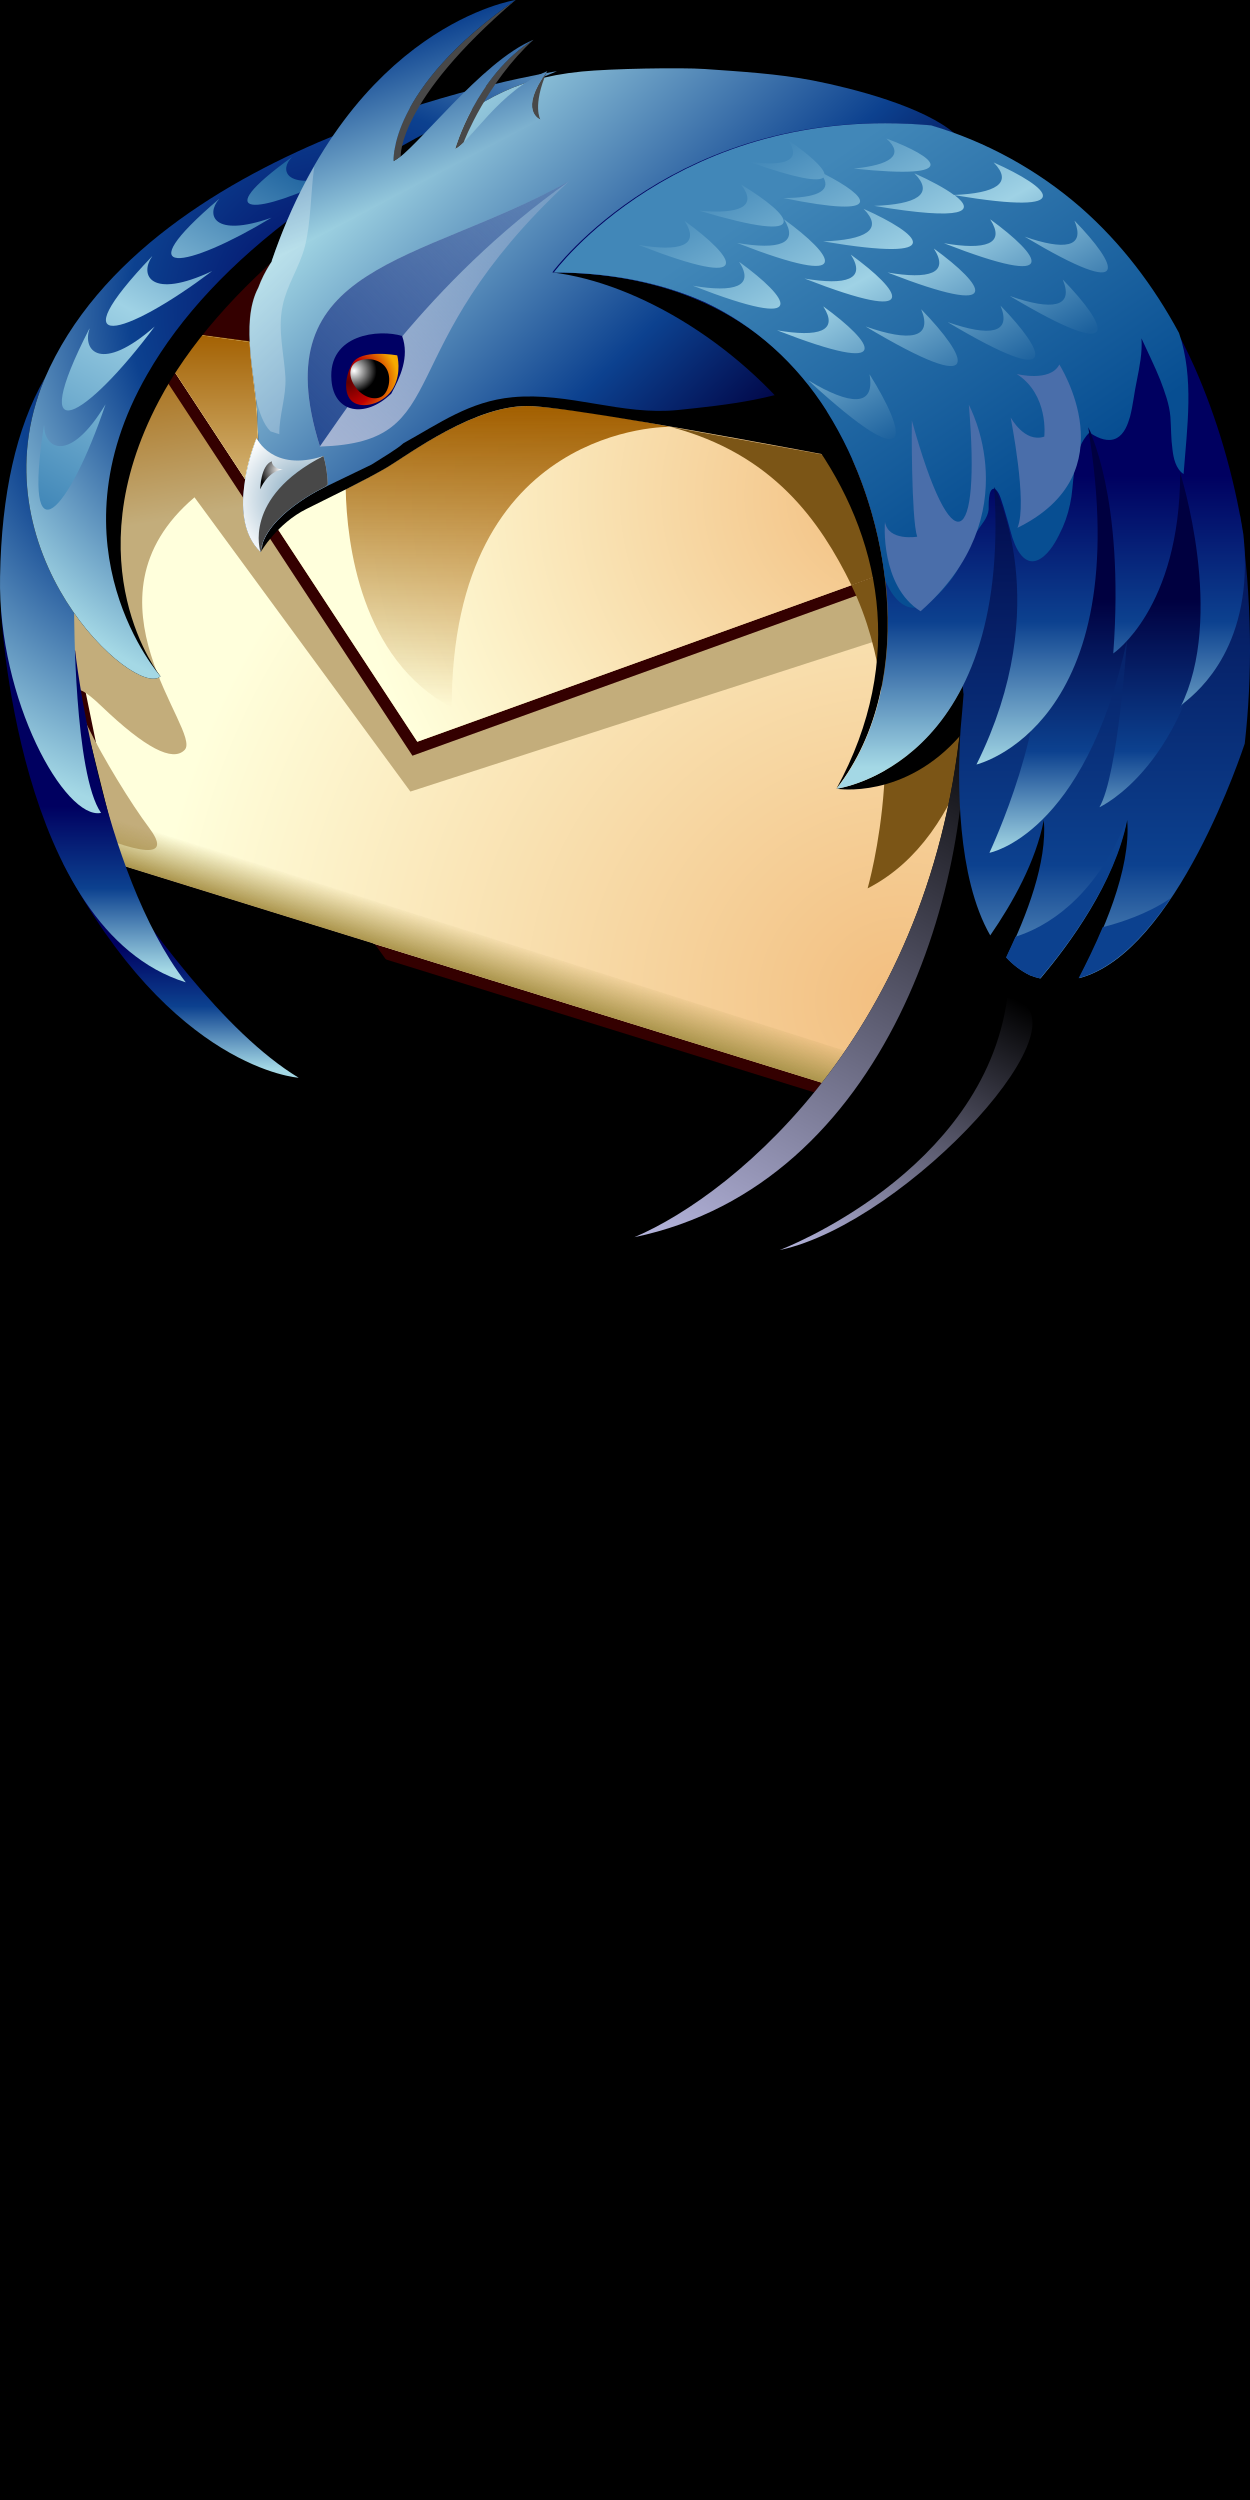
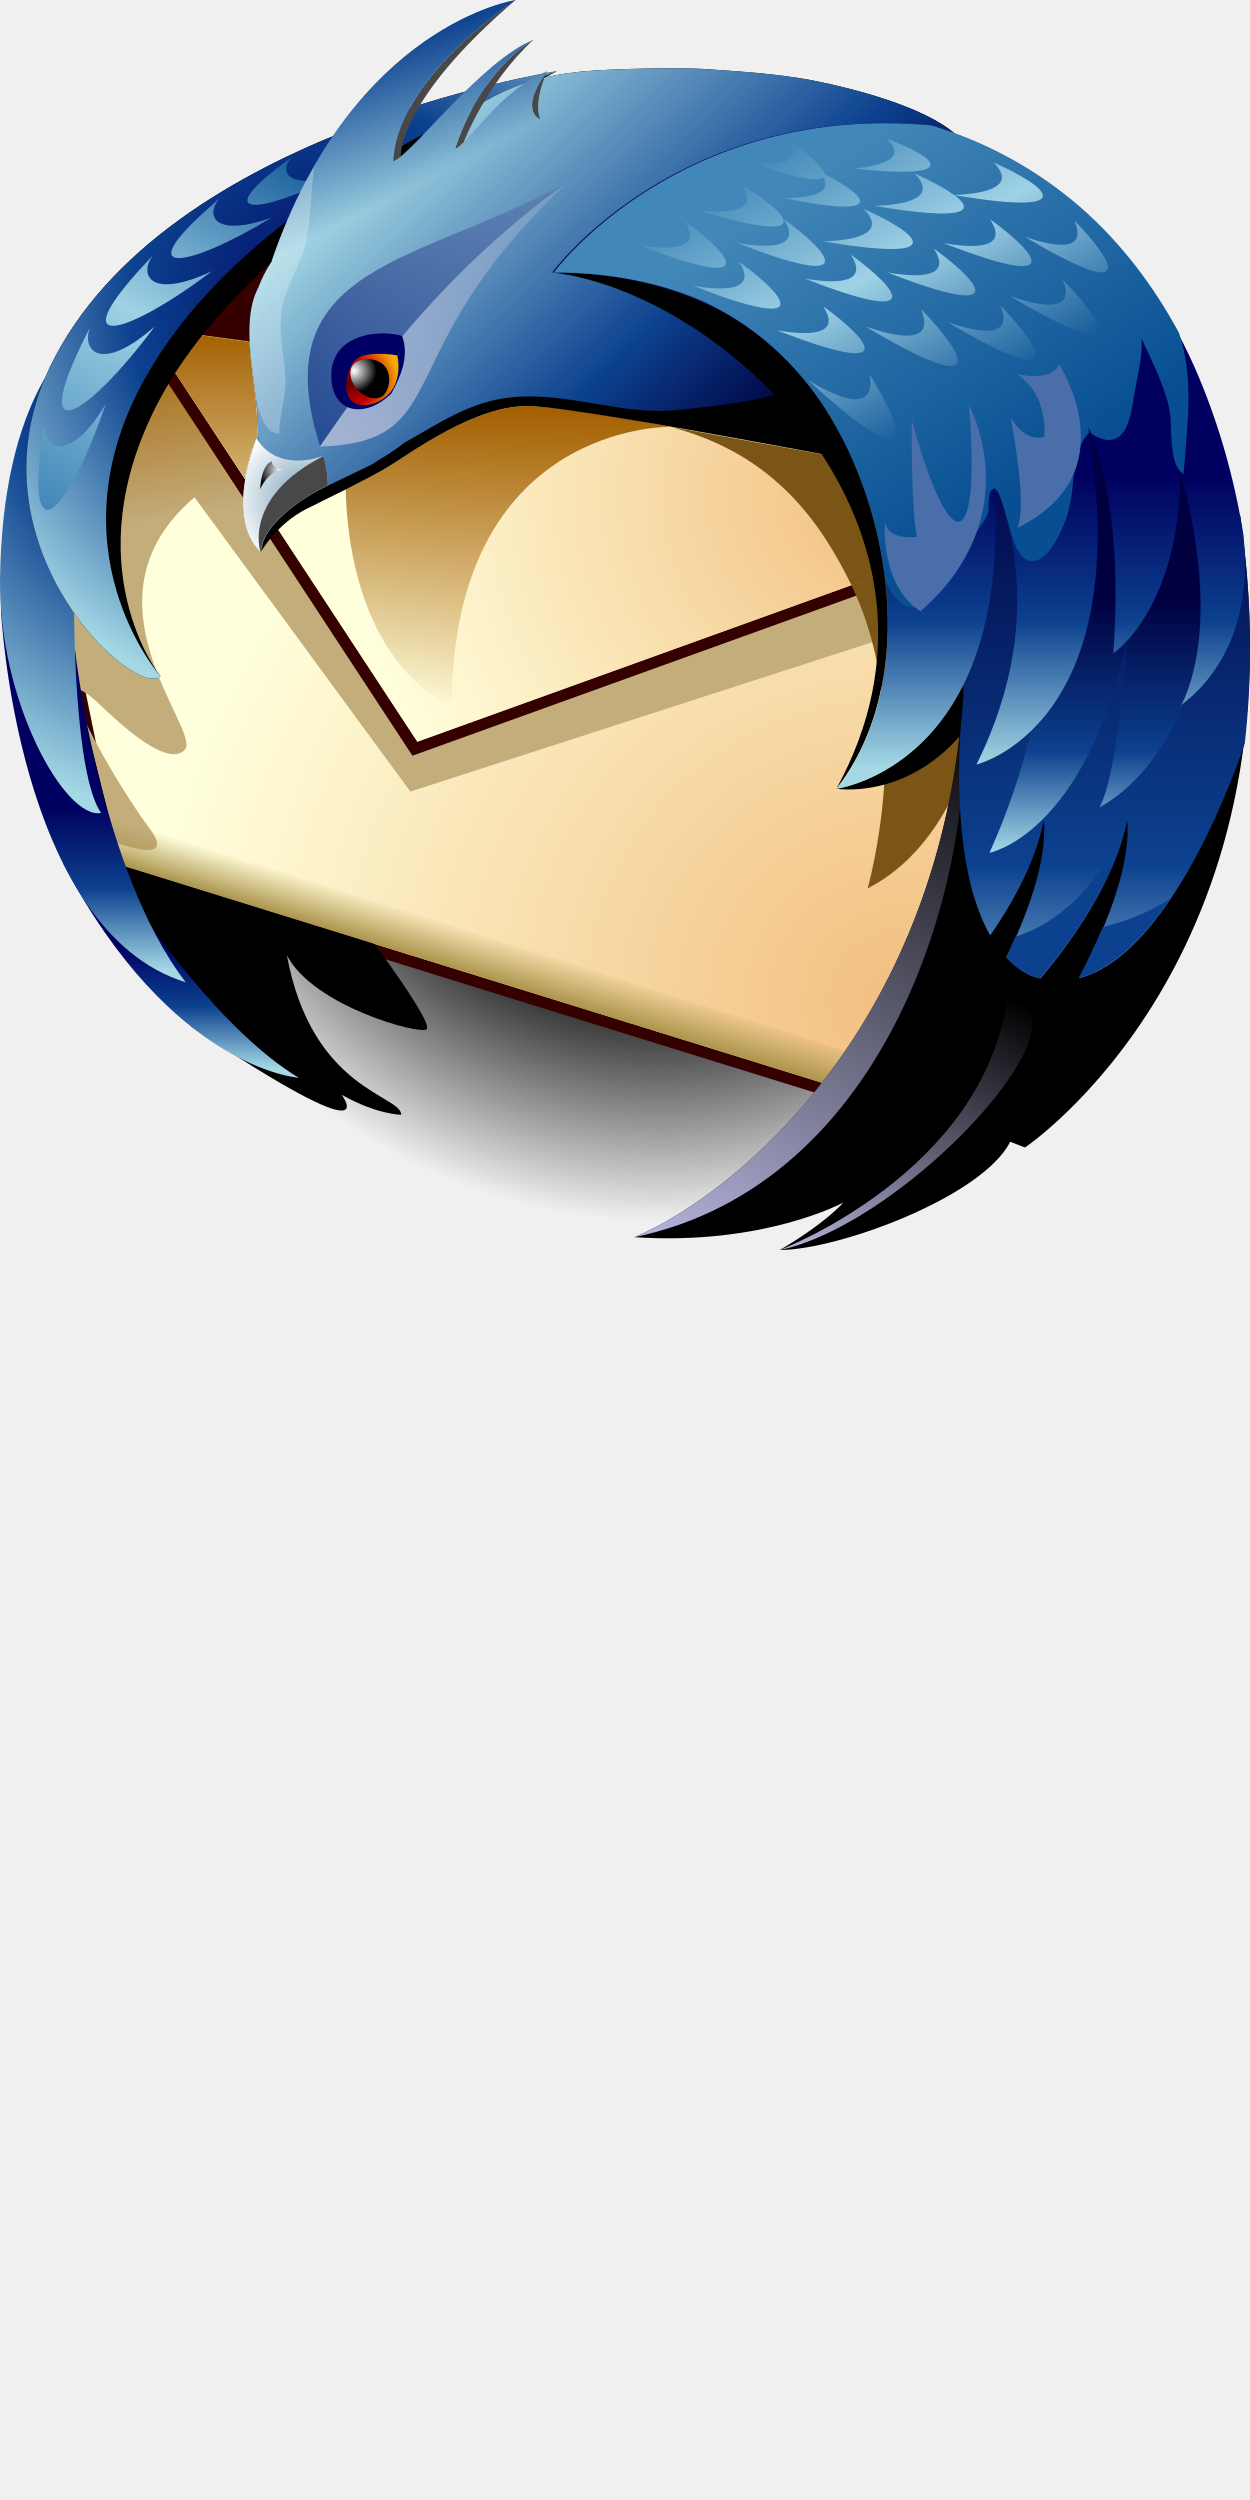
<svg xmlns="http://www.w3.org/2000/svg" width="64" height="128" id="svg2" version="1.0">
  <defs id="defs254" />
  <radialGradient id="XMLID_1_" gradientUnits="userSpaceOnUse" cx="111.25" cy="123.5" r="91" fx="111.25" fy="123.5" gradientTransform="matrix(0.3042415,0,0,0.2915719,-0.00599944,0)">
    <stop offset="0.00" style="stop-color:#000000;" id="stop5" />
    <stop offset="0.50" style="stop-color:#000000;" id="stop7" />
    <stop offset="1.00" style="stop-color:#000000; stop-opacity:0.00;" id="stop9" />
  </radialGradient>
  <radialGradient id="XMLID_2_" gradientUnits="userSpaceOnUse" cx="151.75" cy="175.67" r="126.3" fx="151.75" fy="175.67" gradientTransform="matrix(0.3042415,0,0,0.2915719,-0.00599944,0)">
    <stop offset="0.00" style="stop-color:#f2be7f;" id="stop12" />
    <stop offset="1.00" style="stop-color:#ffffdc;" id="stop14" />
  </radialGradient>
  <linearGradient id="XMLID_3_" gradientUnits="userSpaceOnUse" x1="100.13" y1="79.08" x2="94.45" y2="45.62" gradientTransform="matrix(0.3042415,0,0,0.2915719,-0.00599944,0)">
    <stop offset="0.00" style="stop-color:#c3ad7b;" id="stop17" />
    <stop offset="1.00" style="stop-color:#a25f00;" id="stop19" />
  </linearGradient>
  <radialGradient id="XMLID_4_" gradientUnits="userSpaceOnUse" cx="149.75" cy="87" r="90.87" fx="149.75" fy="87" gradientTransform="matrix(0.3042415,0,0,0.2915719,-0.00599944,0)">
    <stop offset="0.00" style="stop-color:#f2be7f;" id="stop22" />
    <stop offset="1.00" style="stop-color:#ffffdc;" id="stop24" />
  </radialGradient>
  <linearGradient id="XMLID_5_" gradientUnits="userSpaceOnUse" x1="80.16" y1="171.37" x2="82.47" y2="164.25" gradientTransform="matrix(0.3042415,0,0,0.2915719,-0.00599944,0)">
    <stop offset="0.00" style="stop-color:#aa944b;" id="stop27" />
    <stop offset="1.00" style="stop-color:#aa944b; stop-opacity:0.00;" id="stop29" />
  </linearGradient>
  <linearGradient id="XMLID_6_" gradientUnits="userSpaceOnUse" x1="34.92" y1="84.02" x2="34.92" y2="58.06" gradientTransform="matrix(0.3042415,0,0,0.2915719,-0.00599944,0)">
    <stop offset="0.01" style="stop-color:#d2b170;" id="stop32" />
    <stop offset="1.00" style="stop-color:#a25f00;" id="stop34" />
  </linearGradient>
  <linearGradient id="XMLID_7_" gradientUnits="userSpaceOnUse" x1="85.49" y1="124.25" x2="85.49" y2="71.33" gradientTransform="matrix(0.3042415,0,0,0.2915719,-0.00599944,0)">
    <stop offset="0.00" style="stop-color:#a25f00; stop-opacity:0.00;" id="stop37" />
    <stop offset="1.00" style="stop-color:#a25f00;" id="stop39" />
  </linearGradient>
  <linearGradient id="XMLID_8_" gradientUnits="userSpaceOnUse" x1="29.23" y1="187.64" x2="29.23" y2="165.83" gradientTransform="matrix(0.3042415,0,0,0.2915719,-0.00599944,0)">
    <stop offset="0.00" style="stop-color:#a4d8e5;" id="stop42" />
    <stop offset="0.50" style="stop-color:#0c418f;" id="stop44" />
    <stop offset="1.00" style="stop-color:#000060;" id="stop46" />
  </linearGradient>
  <linearGradient id="XMLID_9_" gradientUnits="userSpaceOnUse" x1="15.71" y1="170.38" x2="15.71" y2="141.59" gradientTransform="matrix(0.3042415,0,0,0.2915719,-0.00599944,0)">
    <stop offset="0.00" style="stop-color:#a4d8e5;" id="stop49" />
    <stop offset="0.50" style="stop-color:#0c418f;" id="stop51" />
    <stop offset="1.00" style="stop-color:#000060;" id="stop53" />
  </linearGradient>
  <radialGradient id="XMLID_10_" gradientUnits="userSpaceOnUse" cx="41.75" cy="67" r="77.83" fx="41.75" fy="67" gradientTransform="matrix(0.3042415,0,0,0.2915719,-0.00599944,0)">
    <stop offset="0.00" style="stop-color:#000060;" id="stop56" />
    <stop offset="0.50" style="stop-color:#0c418f;" id="stop58" />
    <stop offset="1.00" style="stop-color:#a4d8e5;" id="stop60" />
  </radialGradient>
  <radialGradient id="XMLID_11_" gradientUnits="userSpaceOnUse" cx="57.5" cy="54.25" r="71.42" fx="57.5" fy="54.25" gradientTransform="matrix(0.3042415,0,0,0.2915719,-0.00599944,0)">
    <stop offset="0.00" style="stop-color:#000060;" id="stop63" />
    <stop offset="0.50" style="stop-color:#0c418f;" id="stop65" />
    <stop offset="1.00" style="stop-color:#a4d8e5;" id="stop67" />
  </radialGradient>
  <linearGradient id="XMLID_12_" gradientUnits="userSpaceOnUse" x1="46.73" y1="25.34" x2="9.22" y2="90.3" gradientTransform="matrix(0.3042415,0,0,0.2915719,-0.00599944,0)">
    <stop offset="0.01" style="stop-color:#1b609d;" id="stop70" />
    <stop offset="0.50" style="stop-color:#9fd2e5;" id="stop72" />
    <stop offset="1.00" style="stop-color:#4187b8;" id="stop74" />
  </linearGradient>
  <linearGradient id="XMLID_13_" gradientUnits="userSpaceOnUse" x1="66.43" y1="24.35" x2="123.46" y2="81.38" gradientTransform="matrix(0.3042415,0,0,0.2915719,-0.00599944,0)">
    <stop offset="0.00" style="stop-color:#a4d8e5;" id="stop77" />
    <stop offset="0.67" style="stop-color:#0c418f;" id="stop79" />
    <stop offset="1.00" style="stop-color:#000040;" id="stop81" />
  </linearGradient>
  <linearGradient id="XMLID_14_" gradientUnits="userSpaceOnUse" x1="71.55" y1="36.5" x2="61.5" y2="8.88" gradientTransform="matrix(0.3042415,0,0,0.2915719,-0.00599944,0)">
    <stop offset="0.00" style="stop-color:#a4d8e5;" id="stop84" />
    <stop offset="1.00" style="stop-color:#0c418f;" id="stop86" />
  </linearGradient>
  <linearGradient id="XMLID_15_" gradientUnits="userSpaceOnUse" x1="115.05" y1="222.04" x2="170.24" y2="126.46" gradientTransform="matrix(0.3042415,0,0,0.2915719,-0.00599944,0)">
    <stop offset="0.01" style="stop-color:#b4b4dc;" id="stop89" />
    <stop offset="1.00" style="stop-color:#000000;" id="stop91" />
  </linearGradient>
  <linearGradient id="XMLID_16_" gradientUnits="userSpaceOnUse" x1="139.21" y1="224.1" x2="168.19" y2="173.9" gradientTransform="matrix(0.3042415,0,0,0.2915719,-0.00599944,0)">
    <stop offset="0.01" style="stop-color:#b4b4dc;" id="stop94" />
    <stop offset="1.00" style="stop-color:#000000;" id="stop96" />
  </linearGradient>
  <linearGradient id="XMLID_17_" gradientUnits="userSpaceOnUse" x1="185.79" y1="171.82" x2="185.79" y2="72.25" gradientTransform="matrix(0.3042415,0,0,0.2915719,-0.00599944,0)">
    <stop offset="0.00" style="stop-color:#6498c1;" id="stop99" />
    <stop offset="0.20" style="stop-color:#0c418f;" id="stop101" />
    <stop offset="1.00" style="stop-color:#000040;" id="stop103" />
  </linearGradient>
  <linearGradient id="XMLID_18_" gradientUnits="userSpaceOnUse" x1="185.2" y1="149.75" x2="185.2" y2="60.68" gradientTransform="matrix(0.3042415,0,0,0.2915719,-0.00599944,0)">
    <stop offset="0.00" style="stop-color:#a4d8e5;" id="stop106" />
    <stop offset="0.20" style="stop-color:#0c418f;" id="stop108" />
    <stop offset="0.50" style="stop-color:#000040;" id="stop110" />
  </linearGradient>
  <linearGradient id="XMLID_19_" gradientUnits="userSpaceOnUse" x1="151.2" y1="134.73" x2="151.2" y2="83.48" gradientTransform="matrix(0.3042415,0,0,0.2915719,-0.00599944,0)">
    <stop offset="0.00" style="stop-color:#a4d8e5;" id="stop113" />
    <stop offset="0.50" style="stop-color:#0c418f;" id="stop115" />
    <stop offset="1.00" style="stop-color:#000060;" id="stop117" />
  </linearGradient>
  <linearGradient id="XMLID_20_" gradientUnits="userSpaceOnUse" x1="132.09" y1="33.56" x2="171.09" y2="88.06" gradientTransform="matrix(0.3042415,0,0,0.2915719,-0.00599944,0)">
    <stop offset="0.00" style="stop-color:#4187b8;" id="stop120" />
    <stop offset="1.00" style="stop-color:#074e92;" id="stop122" />
  </linearGradient>
  <linearGradient id="XMLID_21_" gradientUnits="userSpaceOnUse" x1="162.21" y1="71.09" x2="134.68" y2="23.41" gradientTransform="matrix(0.3042415,0,0,0.2915719,-0.00599944,0)">
    <stop offset="0.01" style="stop-color:#1b609d;" id="stop125" />
    <stop offset="0.50" style="stop-color:#9fd2e5;" id="stop127" />
    <stop offset="1.00" style="stop-color:#4187b8;" id="stop129" />
  </linearGradient>
  <linearGradient id="XMLID_22_" gradientUnits="userSpaceOnUse" x1="50.32" y1="74.9" x2="94.57" y2="30.65" gradientTransform="matrix(0.3042415,0,0,0.2915719,-0.00599944,0)">
    <stop offset="0.00" style="stop-color:#a5b4d3;" id="stop132" />
    <stop offset="1.00" style="stop-color:#a5b4d3; stop-opacity:0.33;" id="stop134" />
  </linearGradient>
  <linearGradient id="XMLID_23_" gradientUnits="userSpaceOnUse" x1="48.16" y1="72.75" x2="92.41" y2="28.5" gradientTransform="matrix(0.3042415,0,0,0.2915719,-0.00599944,0)">
    <stop offset="0.00" style="stop-color:#264b92;" id="stop137" />
    <stop offset="1.00" style="stop-color:#264b92; stop-opacity:0.33;" id="stop139" />
  </linearGradient>
  <radialGradient id="eye_2_" gradientUnits="userSpaceOnUse" cx="58.58" cy="67.17" r="8.51" fx="58.58" fy="67.17" gradientTransform="matrix(0.3042415,0,0,0.2915719,-0.00599944,0)">
    <stop offset="0.00" style="stop-color:#600000;" id="stop142" />
    <stop offset="0.50" style="stop-color:#c00000;" id="stop144" />
    <stop offset="1.00" style="stop-color:#f6aa00;" id="stop146" />
  </radialGradient>
  <radialGradient id="pupil_1_" gradientUnits="userSpaceOnUse" cx="59.61" cy="65.11" r="3.8" fx="59.61" fy="65.11" gradientTransform="matrix(0.3042415,0,0,0.2915719,-0.00599944,0)">
    <stop offset="0.01" style="stop-color:#ffffff;" id="stop149" />
    <stop offset="1.00" style="stop-color:#000000;" id="stop151" />
  </radialGradient>
  <radialGradient id="XMLID_24_" gradientUnits="userSpaceOnUse" cx="51.5" cy="87.5" r="12.97" fx="51.5" fy="87.5" gradientTransform="matrix(0.3042415,0,0,0.2915719,-0.00599944,0)">
    <stop offset="0.00" style="stop-color:#769eb8;" id="stop154" />
    <stop offset="1.00" style="stop-color:#ffffff;" id="stop156" />
  </radialGradient>
  <radialGradient id="XMLID_25_" gradientUnits="userSpaceOnUse" cx="47.25" cy="82.5" r="3.78" fx="47.25" fy="82.5" gradientTransform="matrix(0.3042415,0,0,0.2915719,-0.00599944,0)">
    <stop offset="0.01" style="stop-color:#ffffff;" id="stop159" />
    <stop offset="1.00" style="stop-color:#000000;" id="stop161" />
  </radialGradient>
-   <rect style="fill:#000000;fill-opacity:1;stroke:none" id="rect3916" width="64" height="128" x="0" y="0" />
  <path d="m 61.527,36.009 c 0,14.654 -12.395,26.533 -27.677,26.533 -15.282,0 -27.692,-11.879 -27.692,-26.533 0,-14.654 12.395,-26.533 27.686,-26.533 15.291,0 27.683,11.879 27.683,26.533 z" id="path163" style="fill:url(#XMLID_1_);stroke:none" />
  <path d="M 9.325,15.095 1.549,24.635 5.674,44.753 43.64,56.536 52.722,41.75 50.06,19.597 20.911,6.706 l -11.373,8.129 -0.213,0.26 z" id="path165" style="fill:#340000;stroke:none" />
  <path d="M 50.398,27.51 21.367,37.977 8.023,17.64 2.2,24.784 6.201,44.304 43.364,55.836 52.095,41.622 50.398,27.51 z" id="path167" style="fill:url(#XMLID_2_);stroke:none" />
  <path d="M 21.011,40.528 9.958,25.463 c -6.185,5.248 0.405,11.954 -0.499,12.928 -0.611,0.647 -2.032,-0.098 -4.265,-2.236 -3.35,-3.207 0.608,3.79 2.434,6.219 1.217,1.621 -0.236,1.524 -4.36,-0.292 L 2.048,23.034 7.448,16.765 61.171,23.909 45.35,32.656 21.011,40.528 z" id="path169" style="fill:url(#XMLID_3_);stroke:none" />
  <path d="M 59.777,24.128 21.367,37.977 7.448,16.765 6.934,17.074 21.117,38.692 59.99,24.673 l -0.213,-0.545 z" id="path171" style="fill:#340000;stroke:none" />
  <path d="M 50.398,27.51 49.823,22.728 8.604,16.929 8.385,17.194 8.023,17.64 21.367,37.977 50.398,27.51 z" id="path173" style="fill:url(#XMLID_4_);stroke:none" />
  <path d="m 6.201,44.304 37.163,11.532 1.028,-1.677 -38.693,-12.307 0.502,2.452 z" id="path175" style="fill:url(#XMLID_5_);stroke:none" />
  <path d="m 50.404,22.454 -0.581,0.274 0.575,4.782 -6.809,2.455 c 3.359,6.896 0.824,15.52 0.834,15.52 5.206,-2.668 6.569,-10.322 6.821,-16.141 l -0.84,-6.89 z" id="path177" style="fill:#7b5516;stroke:none" />
  <path d="m 34.312,21.853 c 5.251,1.37 7.667,4.805 9.285,8.112 L 50.401,27.51 49.826,22.728 44.392,21.964 44.033,23.617 34.312,21.853 z" id="path179" style="fill:#7b5516;stroke:none" />
  <path d="m 12.772,17.515 -4.168,-0.586 -0.219,0.265 -0.362,0.446 4.5,6.858 0.024,-0.003 c 0.198,-1.155 0.581,-2.067 0.59,-2.067 0.009,0 0.021,0.055 0.076,0.146 l -0.058,-1.271 c -0.024,-1.032 -0.316,-2.435 -0.374,-3.788 l -0.009,0 z" id="path181" style="fill:url(#XMLID_6_);stroke:none" />
  <path d="m 34.312,21.853 c 0,0 -4.122,-0.86 -7.004,-1.055 -2.881,-0.195 -6.474,2.531 -7.606,3.184 -0.602,0.347 -1.281,0.7 -2.002,1.067 0.058,2.744 0.751,8.695 5.428,11.179 C 23.117,21.649 34.312,21.853 34.322,21.853 l -0.009,0 z" id="path183" style="fill:url(#XMLID_7_);stroke:none" />
  <path d="M 19.082,48.302 6.201,44.304 4.673,38.17 1.972,37.321 c 0,0 2.814,8.456 7.831,15.249 10.171,6.794 7.685,3.484 7.694,3.484 1.819,1.02 3.036,1.02 3.045,1.02 -0.006,-1.02 -4.57,-1.239 -5.854,-8.164 1.363,2.624 6.839,4.082 7.153,3.79 0.201,-0.194 -0.667,-1.628 -2.604,-4.301 l -0.155,-0.099 z" id="path185" style="fill:#000000;stroke:none" />
  <path d="m 15.282,55.18 c 0,0 -6.496,-0.423 -12.024,-10.928 -3.265,-10.867 4.308,6.251 12.033,10.928 l -0.009,0 z" id="path187" style="fill:url(#XMLID_8_);stroke:none" />
  <path d="m 0.046,31.21 c 0,0 0.785,16.389 9.465,19.086 C 5.093,44.538 3.84,33.312 3.849,33.312 L 0.046,31.21 z" id="path189" style="fill:url(#XMLID_9_);stroke:none" />
  <path d="m 5.166,41.622 c -1.825,0.364 -5.285,-5.759 -5.163,-12.1 0.073,-4.228 0.831,-7.605 2.273,-10.132 l 1.521,12.027 c 0,0 0,8.237 1.378,10.205 l -0.009,0 z" id="path191" style="fill:url(#XMLID_10_);stroke:none" />
  <path d="m 28.517,3.645 c 0,0 -20.841,3.207 -26.232,15.745 -3.697,8.858 4.67,16.439 5.933,15.235 -0.006,0 -4.542,-5.659 -0.073,-14.115 C 11.118,14.872 17.909,9.251 28.517,3.645 z" id="path193" style="fill:#000000;stroke:none" />
  <path d="m 28.517,3.645 c 0,0 -20.841,3.207 -26.232,15.745 -3.697,8.858 4.67,16.439 5.933,15.235 -0.006,0 -5.787,-6.56 -0.681,-15.453 C 10.931,13.242 17.925,8.067 28.517,3.645 z" id="path195" style="fill:url(#XMLID_11_);stroke:none" />
  <path d="m 2.251,21.772 c -1.117,7.144 1.284,4.47 3.152,-1.07 -1.859,3.085 -3.152,2.26 -3.143,1.07 l -0.009,0 z m 2.324,-4.945 c -3.319,6.487 -0.189,4.636 3.344,-0.108 -2.747,2.405 -3.721,1.242 -3.334,0.108 l -0.009,0 z M 11.208,10.193 c -4.831,4.114 -1.719,3.618 2.693,0.953 -3,1.055 -3.374,-0.169 -2.683,-0.953 l -0.009,0 z m -3.423,2.93 c -4.834,5.065 -1.463,4.175 3.079,0.755 -3.176,1.493 -3.739,0.184 -3.07,-0.755 l -0.009,0 z M 17.171,9.027 C 14.543,9.733 14.309,8.66 14.957,8.036 c -4.433,3.196 -1.737,2.977 2.224,0.991 l -0.009,0 z" id="path197" style="fill:url(#XMLID_12_);stroke:none" />
  <path d="M 48.937,6.887 C 47.355,5.47 43.683,4.522 41.602,4.117 39.81,3.773 37.902,3.662 36.095,3.534 c -1.247,-0.085 -4.801,-0.02 -6.31,0.128 -3.809,0.379 -5.333,1.726 -8.397,3.802 -2.808,1.892 -6.94,3.954 -8.16,7.263 -0.967,1.837 -0.097,4.77 -0.052,6.575 l 0.052,1.271 c -0.058,-0.09 -0.085,-0.146 -0.076,-0.146 0.009,0 -1.692,4.021 0.198,5.831 0.018,-0.163 0.058,-0.324 0.125,-0.481 l -0.122,0.481 c 0,0 0.824,-1.446 2.34,-2.201 1.515,-0.755 2.906,-1.423 4.037,-2.076 1.132,-0.653 4.679,-3.376 7.57,-3.184 1.927,0.13 7.505,1.07 16.733,2.82 l 0.964,-4.47 -1.746,-1.263 c 0.186,-0.469 0.329,-0.968 0.599,-1.394 0.663,-1.093 0.745,-2.047 0.733,-3.295 1.539,-0.35 3.265,-0.956 4.272,-2.21 0.858,-1.096 1.272,-3.032 0.091,-4.099 l -0.009,0 z" id="path199" style="fill:#000000;stroke:none" />
  <path d="M 48.937,6.887 C 47.355,5.47 43.683,4.522 41.602,4.117 39.81,3.773 37.902,3.662 36.095,3.534 c -1.247,-0.085 -4.801,-0.02 -6.31,0.128 -3.809,0.379 -5.333,1.726 -8.397,3.802 -2.808,1.892 -6.94,3.954 -8.16,7.263 -0.967,1.837 -0.097,4.77 -0.052,6.575 l 0.052,1.271 c -0.058,-0.09 -0.085,-0.146 -0.076,-0.146 0.009,0 -1.692,4.021 0.198,5.831 0.204,-1.895 3.347,-3.353 3.356,-3.353 l 2.315,-1.117 c 0.353,-0.23 1.323,-0.796 1.634,-1.093 1.847,-1.023 3.395,-2.149 5.58,-2.356 2.881,-0.277 5.607,0.951 8.482,0.653 2.355,-0.245 5.577,-0.566 7.624,-1.816 0.961,-0.592 0.989,-1.793 1.546,-2.685 0.663,-1.09 0.745,-2.047 0.733,-3.295 1.539,-0.35 3.265,-0.956 4.272,-2.21 0.821,-1.096 1.235,-3.032 0.055,-4.099 l -0.009,0 z" id="path201" style="fill:url(#XMLID_13_);stroke:none" />
  <path d="m 27.3,2.041 c -0.332,0.134 -0.669,0.321 -1.001,0.545 0.338,-0.225 0.675,-0.414 1.01,-0.545 l -0.009,0 z m 0,0 c -2.93,1.822 -4.007,5.589 -3.998,5.589 0.298,-0.122 0.739,-0.659 1.333,-1.315 -0.356,0.394 -0.66,0.746 -0.901,0.988 0.015,-0.07 1.208,-3.105 3.575,-5.263 l -0.009,0 z M 26.387,0 c -6.541,4.581 -6.24,8.257 -6.231,8.257 0.094,-0.047 0.216,-0.131 0.365,-0.245 C 20.509,8.009 20.336,5.181 26.396,0 l -0.009,0 z m 1.622,3.645 c -1.509,2.041 -0.353,2.478 -0.344,2.478 0.009,0 -0.429,-0.679 0.344,-2.478 z m -1.609,0.951 c 0.484,-0.376 1.019,-0.714 1.619,-0.951 -0.624,0.248 -1.156,0.583 -1.609,0.951 -0.009,0 -0.009,0 0,0 l -0.009,0 z" id="path203" style="fill:#484848;stroke:none" />
  <path d="M 13.901,13.386 C 18.045,1.26 26.387,0 26.396,0 c -6.547,4.581 -6.246,8.257 -6.237,8.257 1.071,-0.519 4.503,-5.146 7.15,-6.216 -2.933,1.822 -4.013,5.589 -4.004,5.589 0.727,-0.292 2.251,-3 4.719,-3.986 -1.512,2.041 -0.359,2.478 -0.35,2.478 L 13.901,13.386 z" id="path205" style="fill:url(#XMLID_14_);stroke:none" />
  <path d="M 63.48,26.378 50.194,21.066 49.053,33.385 c 0.146,0.796 0.243,1.656 0.307,2.566 -0.015,-0.152 -0.024,-0.297 -0.027,-0.446 -1.104,16.932 -11.586,25.603 -16.846,27.839 6.611,0.437 10.673,-1.767 10.682,-1.767 0.009,0 -0.885,1.038 -3.243,2.423 2.966,0 10.344,-2.697 11.798,-5.54 l 0.755,0.292 c -0.003,0 14.372,-9.622 11.01,-32.373 l -0.009,0 z" id="path207" style="fill:#000000;stroke:none" />
  <path d="M 49.321,35.505 C 48.222,52.436 37.741,61.108 32.481,63.344 45.454,60.638 50.057,45.074 49.33,35.505 l -0.009,0 z" id="path209" style="fill:url(#XMLID_15_);stroke:none" />
  <path d="m 39.926,64 c 0,0 10.42,-3.936 11.646,-12.902 C 56.431,51.754 46.467,62.615 39.935,64 l -0.009,0 z" id="path211" style="fill:url(#XMLID_16_);stroke:none" />
  <path d="m 41.754,20.191 c -3.389,-4.747 -8.61,-6.245 -13.481,-6.245 8.838,1.07 21.845,13.097 14.552,26.437 4.311,-5.549 2.842,-14.707 -1.062,-20.191 l -0.009,0 z" id="path213" style="fill:#000000;stroke:none" />
  <path d="m 49.36,34.951 c -2.364,4.887 -6.544,5.432 -6.535,5.432 0.009,0 3.493,0.583 6.383,-2.77 0.414,-0.484 0.429,-1.417 0.161,-2.662 l -0.009,0 z" id="path215" style="fill:#000000;stroke:none" />
  <path d="M 63.48,26.378 50.194,21.066 49.053,33.385 c 0.122,0.668 0.21,1.382 0.274,2.131 -0.003,-0.006 -0.003,-0.012 0.006,-0.012 0.006,0.149 0.015,0.294 0.034,0.446 -0.015,-0.146 -0.027,-0.289 -0.03,-0.432 -0.046,0.615 -0.1,1.219 -0.155,1.814 -0.17,2.653 -0.195,7.578 1.518,10.561 1.165,-1.688 2.337,-3.796 2.744,-5.907 0.183,2.143 -0.876,4.898 -1.914,7.036 0.344,0.373 0.745,0.682 1.208,0.91 0.173,0.07 0.35,0.122 0.535,0.166 1.457,-1.726 3.824,-4.919 4.439,-8.112 0.213,2.519 -1.284,5.887 -2.455,8.097 4.996,-1.309 8.4,-11.812 8.47,-11.998 -0.006,-0.003 -0.006,-0.003 0.003,-0.006 0.389,-3.432 0.399,-7.321 -0.24,-11.701 l -0.009,0 z" id="path217" style="fill:url(#XMLID_17_);stroke:none" />
  <path d="m 56.461,47.468 c -0.399,0.953 -0.843,1.854 -1.238,2.618 1.801,-0.475 3.398,-2.149 4.713,-4.099 -1.183,0.816 -2.626,1.268 -3.465,1.481 l -0.009,0 z" id="path219" style="fill:#0c418f;stroke:none" />
  <path d="m 51.995,47.958 c -0.161,0.367 -0.329,0.726 -0.487,1.064 0.347,0.373 0.745,0.682 1.208,0.91 0.173,0.07 0.35,0.122 0.535,0.166 1.457,-1.726 3.824,-4.919 4.439,-8.112 -1.667,4.097 -4.186,5.496 -5.686,5.971 l -0.009,0 z" id="path221" style="fill:#0c418f;stroke:none" />
  <path d="m 53.084,32.146 c 0.837,4.665 -2.434,11.517 -2.425,11.517 0.009,0 4.886,-0.918 7.043,-10.881 0,0 -0.459,6.919 -1.412,8.549 -0.006,0 4.71,-2.114 5.708,-10.715 0.998,-8.601 -5.482,-13.85 -7.536,-12.829 -1.369,0.68 -1.828,5.467 -1.378,14.36 z" id="path223" style="fill:url(#XMLID_18_);stroke:none" />
  <path d="m 63.653,27.376 c 0,-0.003 0,-0.003 0.009,-0.006 -0.493,-3.053 -1.348,-5.954 -2.498,-8.563 -2.96,-6.654 -7.877,-10.715 -13.566,-12.392 -12.936,-1.166 -19.325,7.531 -19.316,7.531 4.874,0 10.095,1.499 13.493,6.245 3.906,5.484 5.376,14.643 1.065,20.191 -0.006,0 8.969,-1.166 8.065,-15.453 -0.006,0 3.188,5.977 -0.91,14.214 -0.006,0 8.284,-1.968 5.708,-17.276 -0.006,0 1.895,3.499 1.296,11.59 -0.006,0 3.417,-2.28 3.426,-9.257 -0.006,0 2.352,7.362 0.003,12.027 -0.006,0 0.034,-0.128 0.213,-0.257 0.733,-0.595 3.611,-2.951 3.021,-8.596 l -0.009,0 z" id="path225" style="fill:url(#XMLID_19_);stroke:none" />
  <path d="m 42.326,21.051 c 1.646,2.615 2.644,5.624 2.997,8.654 0.237,0.618 0.855,1.609 1.707,1.382 0.7,-0.192 1.336,-0.965 1.749,-1.522 0.523,-0.726 0.73,-1.609 1.232,-2.347 0.234,-0.364 0.563,-0.685 0.608,-1.134 0.009,-0.157 -0.049,-1.09 0.289,-1.061 -0.009,-0.032 -0.009,-0.061 -0.003,-0.093 -0.006,0 0.015,0.044 0.061,0.12 0.231,0.192 0.319,0.641 0.417,0.91 0.131,0.423 0.249,0.851 0.368,1.28 0.186,0.735 0.712,2.058 1.695,1.239 0.447,-0.382 0.724,-0.962 0.967,-1.484 0.222,-0.507 0.356,-1.015 0.444,-1.563 0.146,-1.038 0.1,-2.455 0.907,-3.274 -0.021,-0.096 -0.036,-0.192 -0.043,-0.289 -0.006,0 0.055,0.114 0.161,0.341 0.359,0.23 0.861,0.449 1.293,0.222 0.392,-0.213 0.566,-0.694 0.681,-1.09 0.158,-0.606 0.216,-1.242 0.35,-1.86 0.14,-0.709 0.289,-1.435 0.237,-2.158 0.322,0.714 0.675,1.408 0.967,2.143 0.228,0.609 0.462,1.225 0.514,1.878 0.04,0.554 0.027,1.111 0.106,1.665 0.052,0.44 0.158,0.983 0.569,1.263 0.176,-2.365 0.557,-4.925 -0.234,-7.225 -1.293,-2.403 -2.969,-4.624 -5.053,-6.444 -2.203,-1.91 -4.816,-3.353 -7.643,-4.187 -12.936,-1.166 -19.325,7.534 -19.316,7.534 2.629,0 5.291,0.437 7.7,1.51 2.595,1.201 4.743,3.166 6.28,5.592 l -0.009,0 z" id="path227" style="fill:url(#XMLID_20_);stroke:none" />
  <path d="m 37.948,9.456 c 0.873,1.134 -0.113,1.516 -2.145,1.332 6.097,1.822 4.697,0.213 2.154,-1.332 l -0.009,0 z m 5.756,-0.825 c 5.738,0.601 4.208,-0.595 1.676,-1.54 0.971,0.86 0.167,1.362 -1.667,1.54 l -0.009,0 z m 4.116,4.105 c 0.809,1.263 -0.259,1.58 -2.376,1.216 6.228,2.429 4.91,0.621 2.385,-1.216 l -0.009,0 z m 2.881,-1.499 c 0.812,1.265 -0.256,1.58 -2.373,1.216 6.228,2.429 4.91,0.621 2.382,-1.216 l -0.009,0 z m -12.958,1.204 c 6.237,2.429 4.92,0.621 2.394,-1.216 0.8,1.263 -0.268,1.577 -2.382,1.216 l -0.012,0 z m 5.823,0.604 c 0.809,1.263 -0.259,1.577 -2.376,1.216 6.228,2.429 4.91,0.621 2.385,-1.216 l -0.009,0 z M 48.84,9.98 c -0.459,-0.341 -1.196,-0.735 -2.026,-1.108 1.065,1.073 0.088,1.595 -2.06,1.668 4.667,0.787 5.209,0.274 4.122,-0.545 6.538,1.093 4.856,-0.402 1.996,-1.679 1.041,1.061 0.088,1.583 -2.023,1.665 l -0.009,0 z m -6.699,2.379 c 6.632,1.117 4.944,-0.385 2.072,-1.668 1.062,1.07 0.085,1.595 -2.063,1.668 l -0.009,0 z m 0.015,-3.274 c 0.42,0.726 -0.435,1.053 -2.054,1.053 5.406,1.102 4.345,-0.082 2.114,-1.225 -0.064,-0.364 -0.858,-1.05 -1.859,-1.735 0.724,1.061 -0.183,1.359 -2.005,1.102 2.464,0.881 3.557,1.038 3.812,0.805 l -0.009,0 z m 9.556,6.076 c 6,3.583 4.974,1.487 2.702,-0.848 0.596,1.446 -0.569,1.589 -2.693,0.848 l -0.009,0 z m -3.188,1.335 c 6,3.583 4.971,1.487 2.702,-0.848 0.593,1.446 -0.572,1.589 -2.693,0.848 l -0.009,0 z m -13.466,-5.175 c 0.812,1.263 -0.256,1.58 -2.373,1.216 6.228,2.429 4.91,0.621 2.382,-1.216 l -0.009,0 z m 19.958,-0.012 c 0.575,1.376 -0.532,1.513 -2.553,0.808 5.705,3.411 4.725,1.414 2.562,-0.808 l -0.009,0 z M 44.328,16.722 c 6.298,3.764 5.221,1.563 2.836,-0.889 0.624,1.516 -0.599,1.668 -2.826,0.889 l -0.009,0 z m -6.48,-3.309 c 0.809,1.263 -0.259,1.577 -2.376,1.216 6.228,2.429 4.91,0.621 2.385,-1.216 l -0.009,0 z m 4.308,2.283 c 0.812,1.265 -0.256,1.58 -2.373,1.216 6.228,2.429 4.91,0.621 2.382,-1.216 l -0.009,0 z m -0.751,3.796 c 5.622,5.172 5.011,2.688 3.115,-0.329 0.298,1.694 -0.992,1.592 -3.106,0.329 l -0.009,0 z" id="path229" style="fill:url(#XMLID_21_);stroke:none" />
  <path d="m 47.127,31.294 c -2.081,-1.312 -1.825,-4.566 -1.816,-4.566 0.17,0.994 1.64,0.752 1.649,0.752 -0.31,-0.924 -0.283,-5.954 -0.274,-5.954 2.072,7.485 3.547,6.557 2.918,-0.802 -0.018,0 3.152,5.613 -2.467,10.569 l -0.009,0 z" id="path231" style="fill:#4a6eaa;stroke:none" />
  <path d="m 52.095,27.02 c 0.532,-1.239 -0.356,-5.639 -0.347,-5.639 0.009,0 0.706,1.312 1.719,0.974 0,0 0.253,-2.14 -1.412,-3.207 -0.006,0 1.719,0.437 2.184,-0.487 -0.015,0 3.584,5.54 -2.136,8.359 l -0.009,0 z" id="path233" style="fill:#4a6eaa;stroke:none" />
  <path d="m 16.371,22.865 c 7.074,-0.219 3.322,-4.837 12.763,-13.584 -7.691,4.277 -15.702,4.181 -12.754,13.584 l -0.009,0 z" id="path235" style="fill:url(#XMLID_22_);stroke:none" />
  <path d="M 16.371,22.865 C 17.616,21.139 21.823,14.433 29.134,9.281 c -7.691,4.277 -15.702,4.181 -12.754,13.584 l -0.009,0 z" id="path237" style="fill:url(#XMLID_23_);stroke:none" />
  <path d="m 20.016,20.168 c -1.33,1.274 -2.921,0.977 -3.045,-0.703 -0.195,-2.373 2.461,-2.624 3.617,-2.263 0.389,1.076 -0.103,2.126 -0.563,2.965" id="path239" style="fill:#000064;stroke:none" />
  <path d="m 20.144,19.85 c -0.429,0.767 -1.43,1.076 -1.984,0.787 -0.566,-0.289 -0.563,-1.254 -0.125,-2.021 0.423,-0.767 2.291,-0.423 2.3,-0.423 0.009,0 0.237,0.892 -0.192,1.656 z" id="path241" style="fill:url(#eye_2_);stroke:none" />
  <path d="m 18.255,19.897 c 0.389,0.467 0.986,0.633 1.339,0.37 0.338,-0.265 0.493,-1.044 0.11,-1.51 -0.396,-0.469 -1.183,-0.446 -1.518,-0.184 -0.359,0.262 -0.322,0.857 0.079,1.324 l -0.009,0 z" id="path243" style="fill:url(#pupil_1_);stroke:none" />
  <path d="m 16.779,24.807 c 0,0 0,-0.729 -0.219,-1.458 -2.62,0.851 -3.429,-0.921 -3.42,-0.921 0.009,0 -1.695,4.021 0.195,5.831 0.204,-1.895 3.347,-3.353 3.356,-3.353" id="path245" style="fill:url(#XMLID_24_);stroke:none" />
  <path d="m 16.676,24.906 0.103,-0.099 c 0,0 0,-0.729 -0.219,-1.458 -4.165,2.137 -3.228,4.91 -3.219,4.91 0.192,-1.895 3.334,-3.353 3.344,-3.353 l -0.009,0 z" id="path247" style="fill:#484848;stroke:none" />
  <path d="m 13.323,25.04 c 0,0 0.021,-1.204 0.593,-1.423 -0.006,0.236 0.286,0.42 0.581,0.42 -0.797,0.076 -1.174,1.003 -1.165,1.003 l -0.009,0 z" id="path249" style="fill:url(#XMLID_25_);stroke:none" />
  <path d="m 13.901,13.386 0.006,-0.003 c -0.283,0.426 -0.523,0.869 -0.691,1.344 -0.831,1.574 -0.31,3.954 -0.11,5.735 0.173,0.627 0.377,1.271 0.745,1.624 l 0.45,0.146 c -0.009,-0.994 0.359,-1.916 0.313,-2.916 -0.07,-1.213 -0.402,-2.429 -0.146,-3.645 0.21,-1.07 0.873,-1.997 1.144,-3.059 0.326,-1.321 0.286,-2.744 0.481,-4.091 -0.818,1.388 -1.558,2.994 -2.184,4.863" id="path251" style="fill:#ffffff;fill-opacity:0.25;stroke:none" />
</svg>
